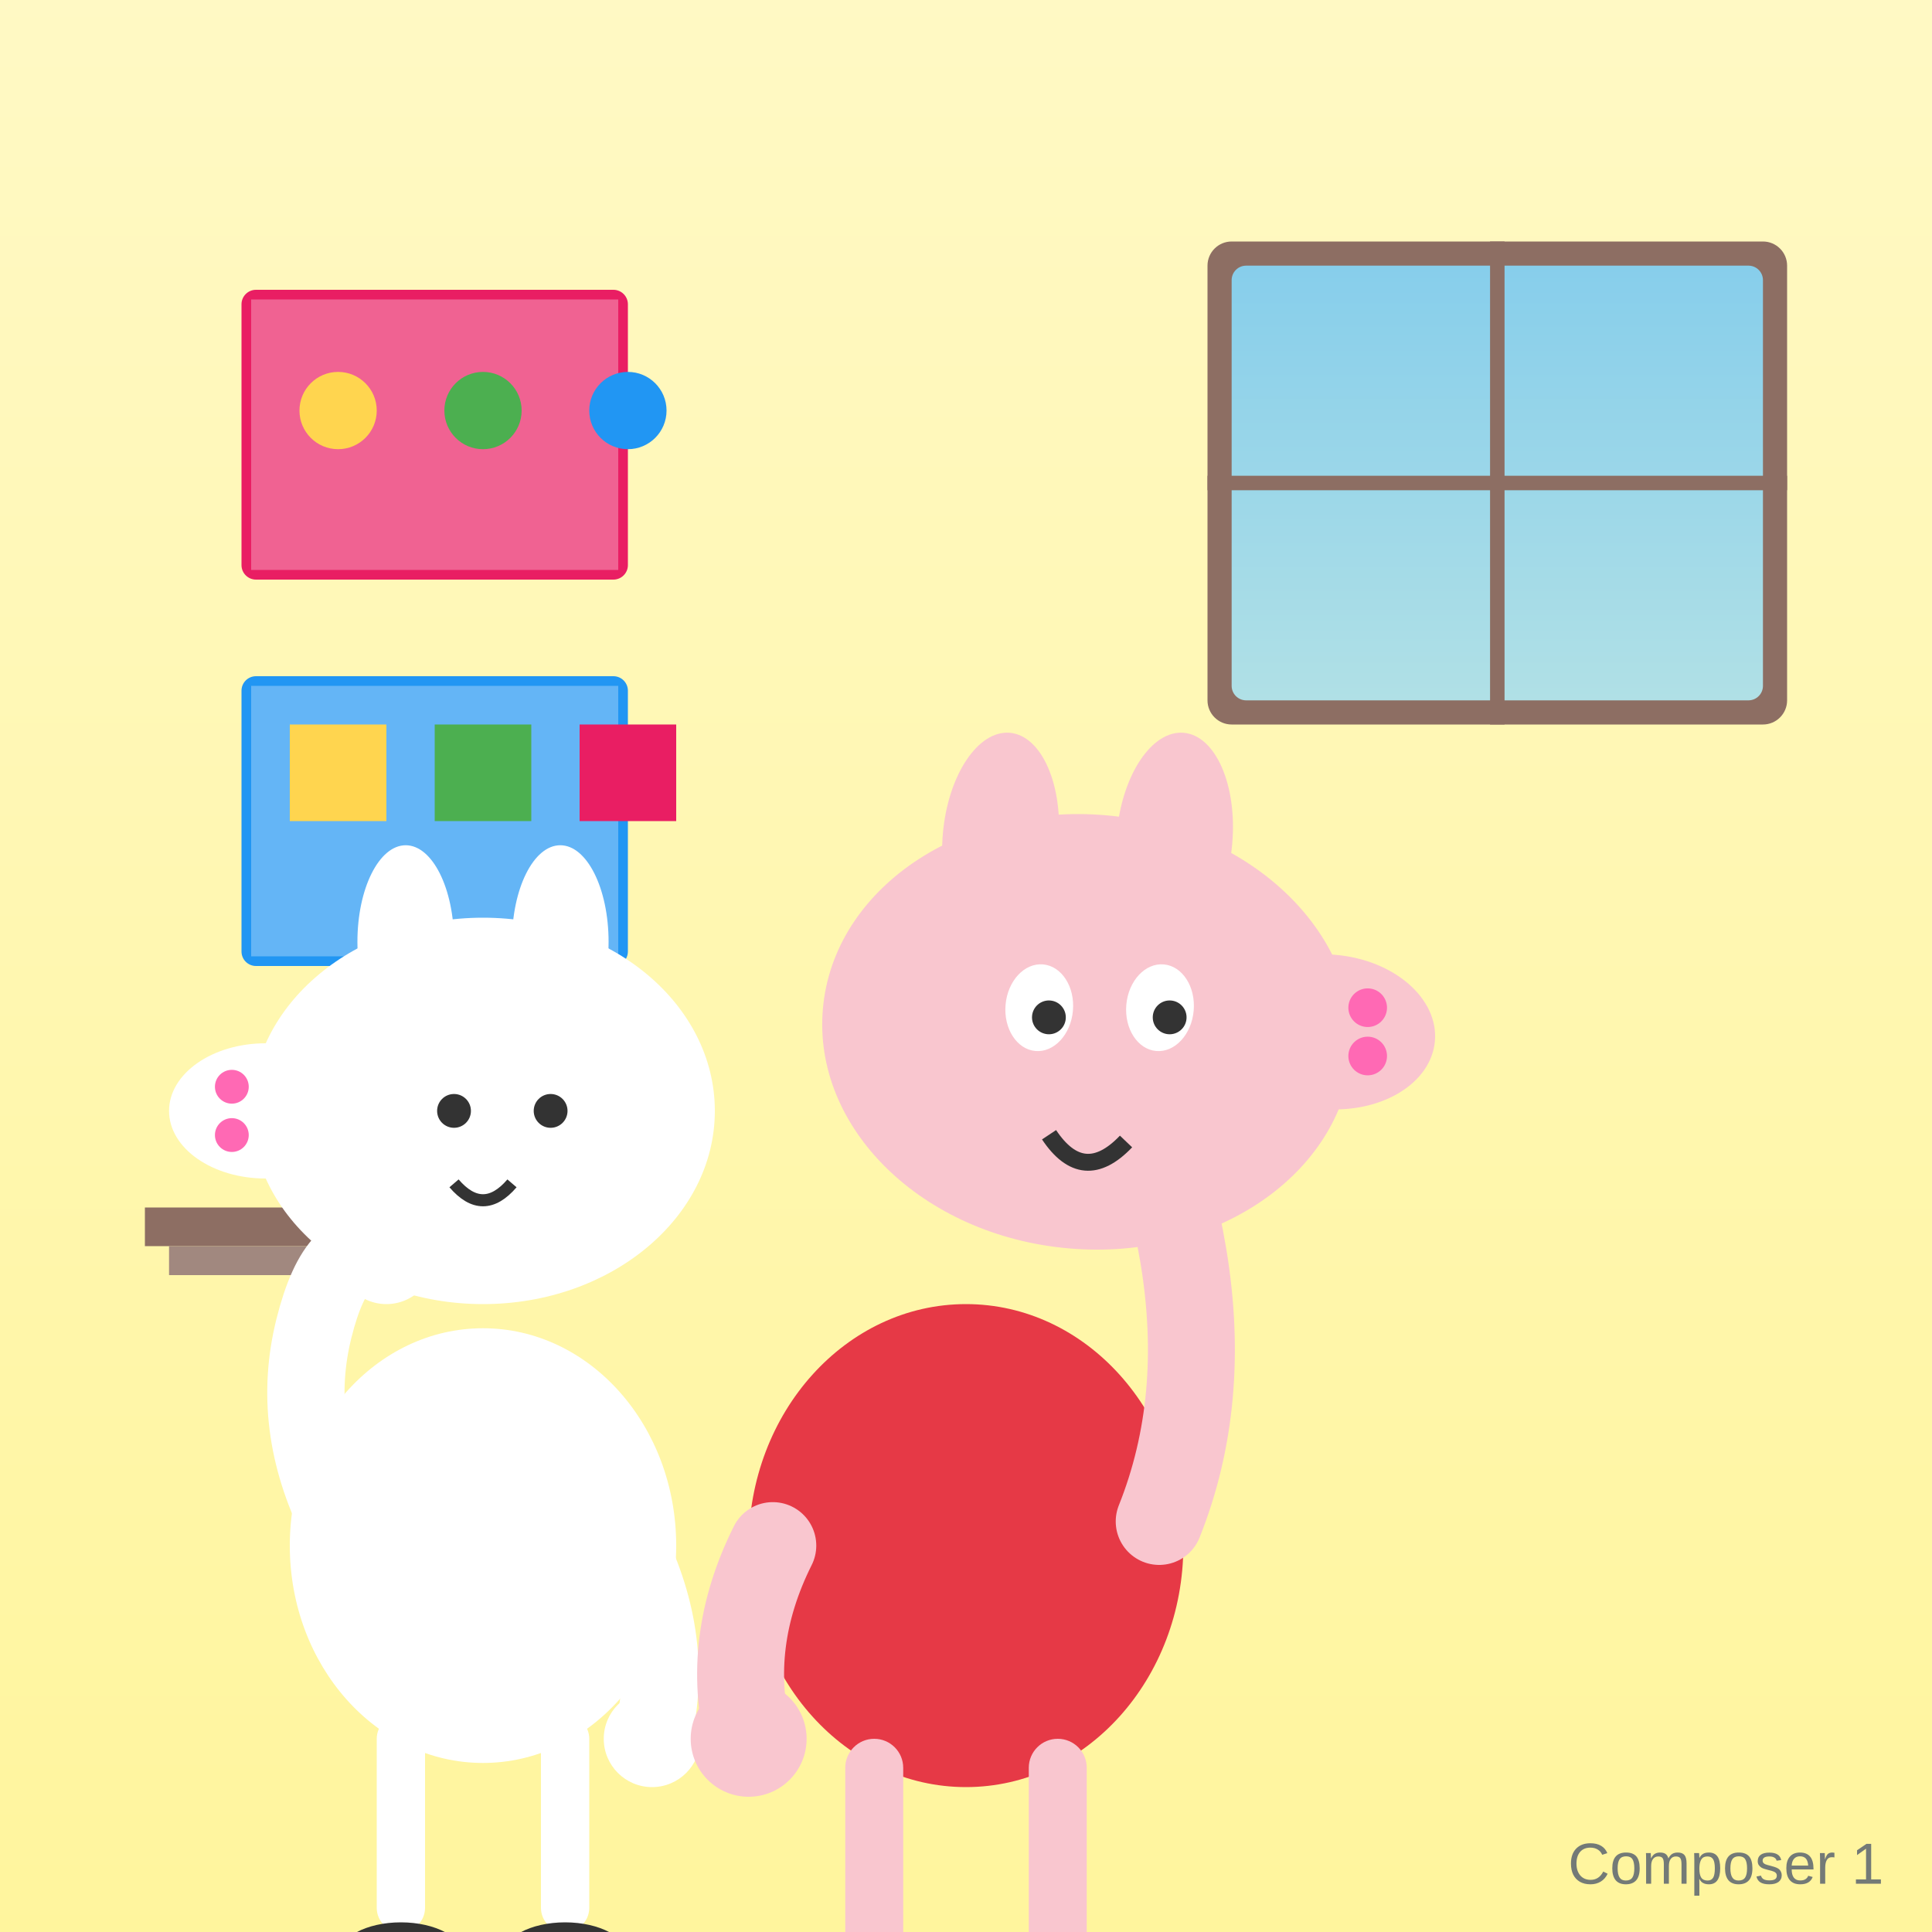
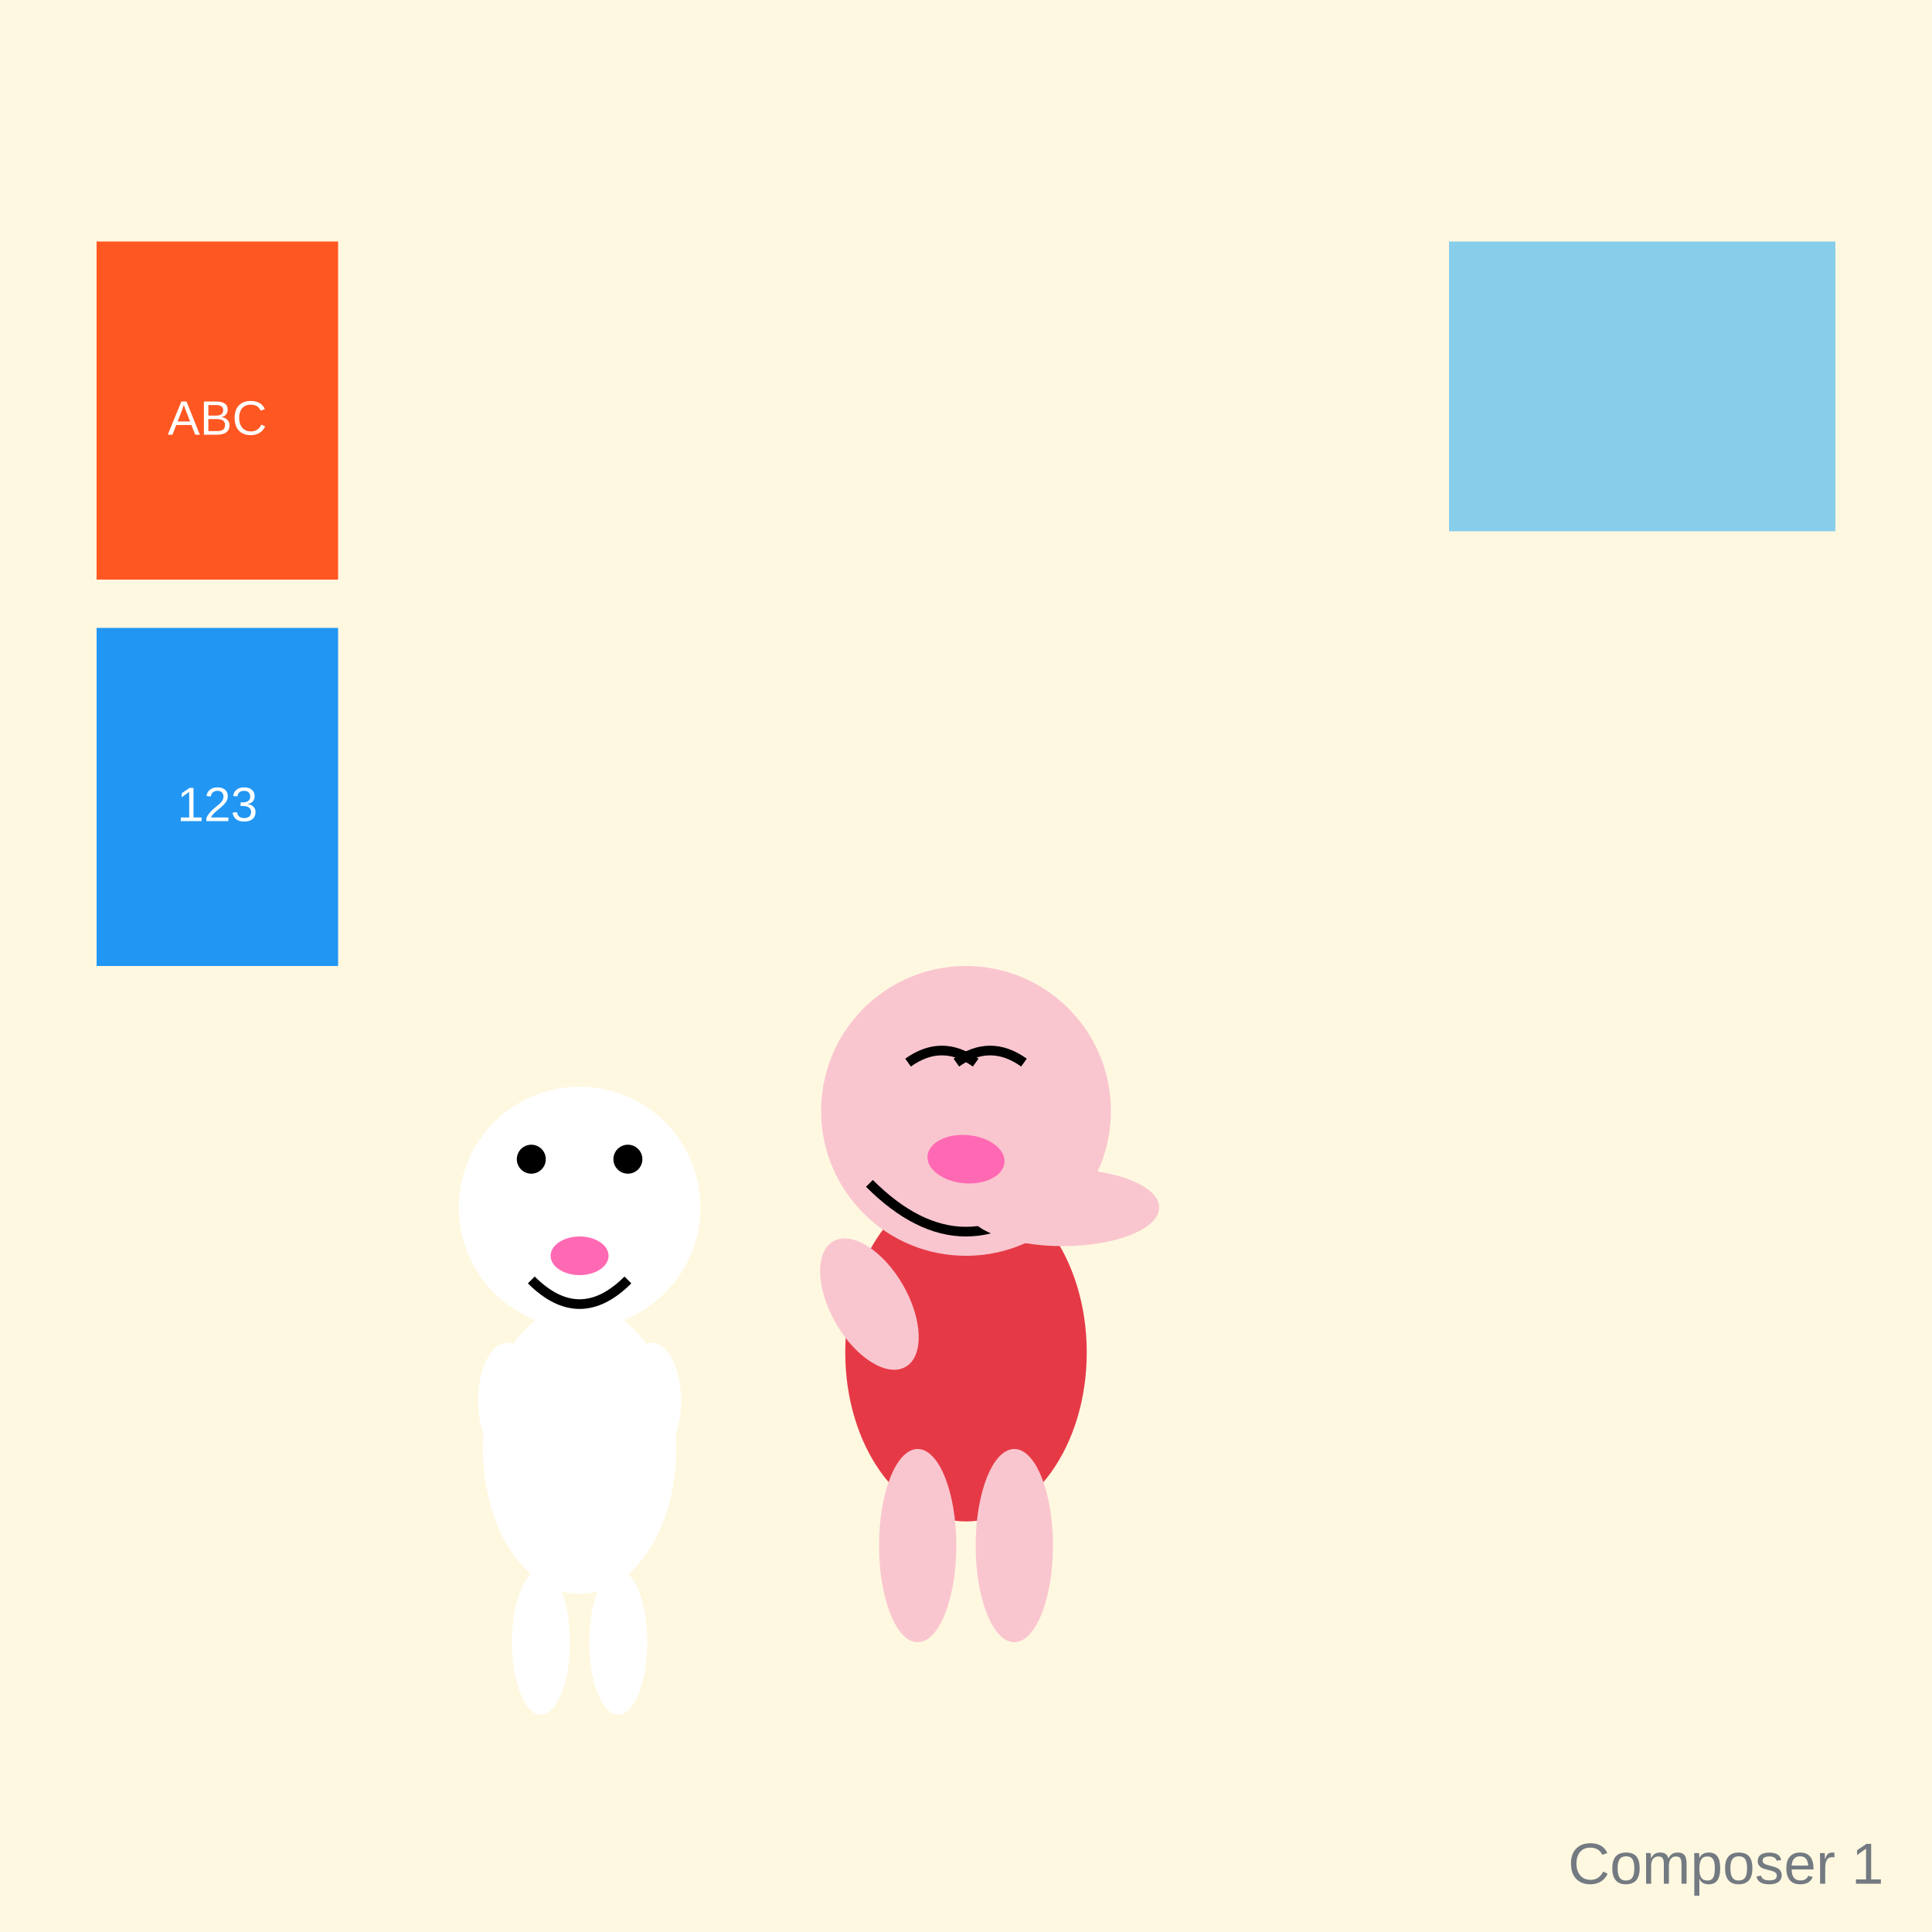
- <svg xmlns="http://www.w3.org/2000/svg" width="400" height="400" viewBox="0 0 400 400" role="img" aria-label="Of course">
-   <defs>
-     <linearGradient id="classroomBg" x1="0%" y1="0%" x2="0%" y2="100%">
-       <stop offset="0%" stop-color="#FFF9C4" />
-       <stop offset="100%" stop-color="#FFF59D" />
-     </linearGradient>
-     <linearGradient id="windowSky4" x1="0%" y1="0%" x2="0%" y2="100%">
-       <stop offset="0%" stop-color="#87CEEB" />
-       <stop offset="100%" stop-color="#B0E0E6" />
-     </linearGradient>
-   </defs>
-   <rect width="400" height="400" fill="url(#classroomBg)" />
-   <rect x="250" y="50" width="120" height="100" rx="5" fill="#8D6E63" />
-   <rect x="255" y="55" width="110" height="90" rx="3" fill="url(#windowSky4)" />
-   <line x1="310" y1="50" x2="310" y2="150" stroke="#8D6E63" stroke-width="3" />
-   <line x1="250" y1="100" x2="370" y2="100" stroke="#8D6E63" stroke-width="3" />
-   <rect x="50" y="60" width="80" height="60" rx="3" fill="#E91E63" />
-   <rect x="52" y="62" width="76" height="56" fill="#F06292" />
-   <circle cx="70" cy="85" r="8" fill="#FFD54F" />
-   <circle cx="100" cy="85" r="8" fill="#4CAF50" />
-   <circle cx="130" cy="85" r="8" fill="#2196F3" />
-   <rect x="50" y="140" width="80" height="60" rx="3" fill="#2196F3" />
-   <rect x="52" y="142" width="76" height="56" fill="#64B5F6" />
-   <rect x="60" y="150" width="20" height="20" fill="#FFD54F" />
-   <rect x="90" y="150" width="20" height="20" fill="#4CAF50" />
-   <rect x="120" y="150" width="20" height="20" fill="#E91E63" />
-   <rect x="30" y="250" width="100" height="8" fill="#8D6E63" />
-   <rect x="35" y="258" width="90" height="6" fill="#A1887F" />
-   <g transform="translate(100, 280)">
-     <ellipse cx="0" cy="40" rx="40" ry="45" fill="#FFFFFF" />
-     <rect x="-22" y="75" width="10" height="45" rx="5" fill="#FFFFFF" />
-     <rect x="12" y="75" width="10" height="45" rx="5" fill="#FFFFFF" />
-     <ellipse cx="-17" cy="125" rx="13" ry="7" fill="#333" />
-     <ellipse cx="17" cy="125" rx="13" ry="7" fill="#333" />
-     <path d="M -30 35 Q -40 15 -35 -5 Q -30 -25 -20 -20" stroke="#FFFFFF" stroke-width="16" stroke-linecap="round" fill="none" />
-     <circle cx="-20" cy="-20" r="10" fill="#FFFFFF" />
-     <path d="M 30 40 Q 40 60 35 80" stroke="#FFFFFF" stroke-width="16" stroke-linecap="round" fill="none" />
-     <circle cx="35" cy="80" r="10" fill="#FFFFFF" />
-     <ellipse cx="0" cy="-50" rx="48" ry="40" fill="#FFFFFF" />
-     <ellipse cx="-45" cy="-50" rx="20" ry="14" fill="#FFFFFF" />
-     <circle cx="-52" cy="-55" r="3.5" fill="#FF69B4" />
-     <circle cx="-52" cy="-45" r="3.5" fill="#FF69B4" />
-     <ellipse cx="-16" cy="-85" rx="10" ry="20" fill="#FFFFFF" />
-     <ellipse cx="16" cy="-85" rx="10" ry="20" fill="#FFFFFF" />
-     <ellipse cx="-8" cy="-52" rx="7" ry="9" fill="white" />
-     <ellipse cx="12" cy="-52" rx="7" ry="9" fill="white" />
-     <circle cx="-6" cy="-50" r="3.5" fill="#333" />
-     <circle cx="14" cy="-50" r="3.5" fill="#333" />
-     <path d="M -6 -35 Q 0 -28 6 -35" stroke="#333" stroke-width="2.5" fill="none" />
-   </g>
-   <g transform="translate(200, 280)">
-     <ellipse cx="0" cy="40" rx="45" ry="50" fill="#E63946" />
-     <rect x="-25" y="80" width="12" height="50" rx="6" fill="#F9C6CF" />
-     <rect x="13" y="80" width="12" height="50" rx="6" fill="#F9C6CF" />
-     <ellipse cx="-19" cy="135" rx="15" ry="8" fill="#333" />
-     <ellipse cx="19" cy="135" rx="15" ry="8" fill="#333" />
-     <path d="M -40 40 Q -50 60 -45 80" stroke="#F9C6CF" stroke-width="18" stroke-linecap="round" fill="none" />
-     <circle cx="-45" cy="80" r="12" fill="#F9C6CF" />
-     <path d="M 40 35 Q 50 10 45 -20 Q 40 -50 30 -40" stroke="#F9C6CF" stroke-width="18" stroke-linecap="round" fill="none" />
-     <circle cx="30" cy="-40" r="12" fill="#F9C6CF" />
-     <g transform="translate(30, -50)">
-       <ellipse cx="0" cy="0" rx="8" ry="12" fill="#F9C6CF" />
-       <ellipse cx="0" cy="-8" rx="6" ry="8" fill="#F9C6CF" />
-     </g>
-     <ellipse cx="0" cy="-50" rx="55" ry="45" fill="#F9C6CF" transform="rotate(5 200 230)" />
-     <ellipse cx="50" cy="-50" rx="22" ry="16" fill="#F9C6CF" transform="rotate(5 250 230)" />
-     <circle cx="58" cy="-55" r="4" fill="#FF69B4" transform="rotate(5 258 225)" />
-     <circle cx="58" cy="-45" r="4" fill="#FF69B4" transform="rotate(5 258 235)" />
-     <ellipse cx="-18" cy="-90" rx="12" ry="22" fill="#F9C6CF" transform="rotate(5 182 190)" />
-     <ellipse cx="18" cy="-90" rx="12" ry="22" fill="#F9C6CF" transform="rotate(5 218 190)" />
-     <ellipse cx="-10" cy="-55" rx="7" ry="9" fill="white" transform="rotate(5 190 225)" />
-     <ellipse cx="15" cy="-55" rx="7" ry="9" fill="white" transform="rotate(5 215 225)" />
-     <circle cx="-8" cy="-53" r="3.5" fill="#333" transform="rotate(5 192 227)" />
-     <circle cx="17" cy="-53" r="3.5" fill="#333" transform="rotate(5 217 227)" />
-     <path d="M -8 -28 Q 0 -18 8 -28" stroke="#333" stroke-width="3.5" fill="none" transform="rotate(5 200 252)" />
-   </g>
+ <svg xmlns="http://www.w3.org/2000/svg" viewBox="0 0 400 400">
+   <rect width="400" height="400" fill="#FFF8E1" />
+   <rect x="300" y="50" width="80" height="60" fill="#87CEEB" />
+   <rect x="20" y="50" width="50" height="70" fill="#FF5722" />
+   <text x="45" y="90" text-anchor="middle" font-family="Arial, sans-serif" font-size="10" fill="#FFF">ABC</text>
+   <rect x="20" y="130" width="50" height="70" fill="#2196F3" />
+   <text x="45" y="170" text-anchor="middle" font-family="Arial, sans-serif" font-size="10" fill="#FFF">123</text>
+   <ellipse cx="200" cy="280" rx="25" ry="35" fill="#E63946" />
+   <circle cx="200" cy="230" r="30" fill="#F9C6CF" transform="rotate(5 200 230)" />
+   <ellipse cx="200" cy="240" rx="8" ry="5" fill="#FF69B4" transform="rotate(5 200 240)" />
+   <path d="M188 220 Q195 215 202 220" stroke="#000" stroke-width="2" fill="none" />
+   <path d="M198 220 Q205 215 212 220" stroke="#000" stroke-width="2" fill="none" />
+   <path d="M180 245 Q200 265 220 245" stroke="#000" stroke-width="2" fill="none" />
+   <ellipse cx="180" cy="270" rx="8" ry="15" fill="#F9C6CF" transform="rotate(-30 180 270)" />
+   <ellipse cx="220" cy="250" rx="8" ry="20" fill="#F9C6CF" transform="rotate(90 220 250)" />
+   <circle cx="220" cy="235" r="6" fill="#F9C6CF" />
+   <ellipse cx="190" cy="320" rx="8" ry="20" fill="#F9C6CF" />
+   <ellipse cx="210" cy="320" rx="8" ry="20" fill="#F9C6CF" />
+   <ellipse cx="120" cy="300" rx="20" ry="30" fill="#FFFFFF" />
+   <circle cx="120" cy="250" r="25" fill="#FFFFFF" />
+   <ellipse cx="120" cy="260" rx="6" ry="4" fill="#FF69B4" />
+   <circle cx="110" cy="240" r="3" fill="#000" />
+   <circle cx="130" cy="240" r="3" fill="#000" />
+   <path d="M110 265 Q120 275 130 265" stroke="#000" stroke-width="2" fill="none" />
+   <ellipse cx="105" cy="290" rx="6" ry="12" fill="#FFFFFF" />
+   <ellipse cx="135" cy="290" rx="6" ry="12" fill="#FFFFFF" />
+   <ellipse cx="112" cy="340" rx="6" ry="15" fill="#FFFFFF" />
+   <ellipse cx="128" cy="340" rx="6" ry="15" fill="#FFFFFF" />
  <text x="390" y="390" text-anchor="end" font-family="Arial, sans-serif" font-size="12" fill="#5B6470" opacity="0.85">Composer 1</text>
</svg>
